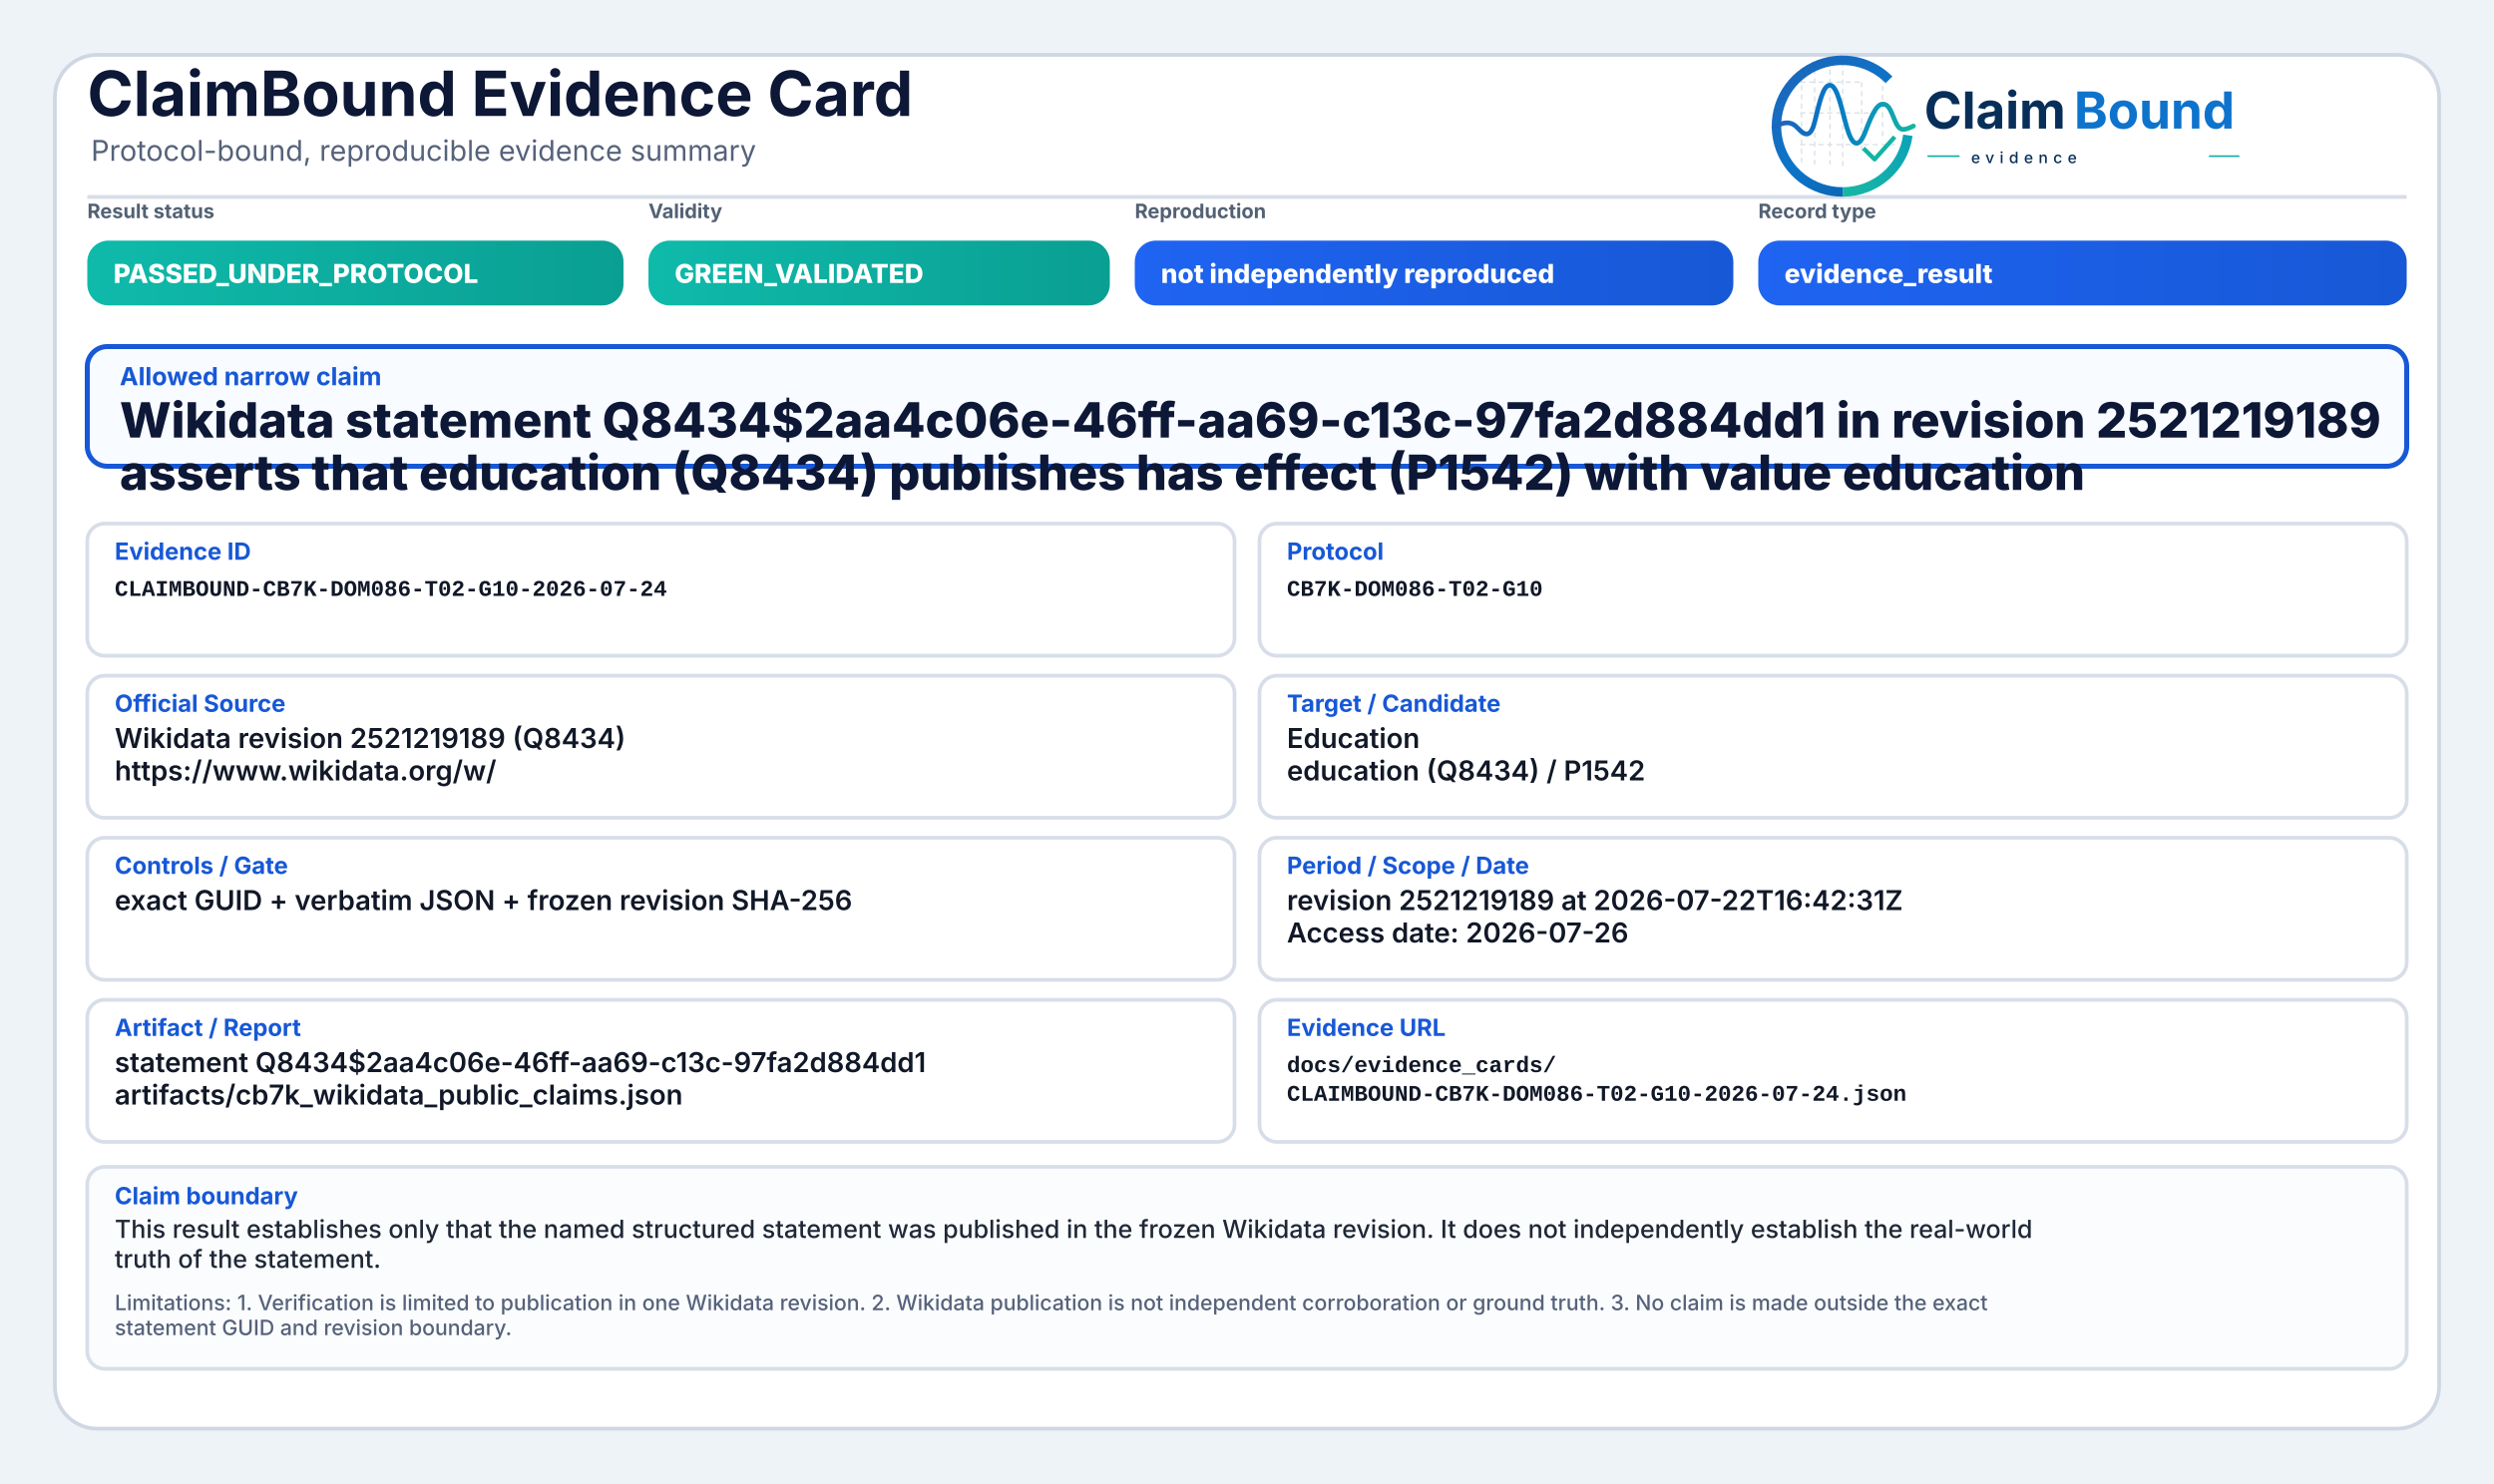
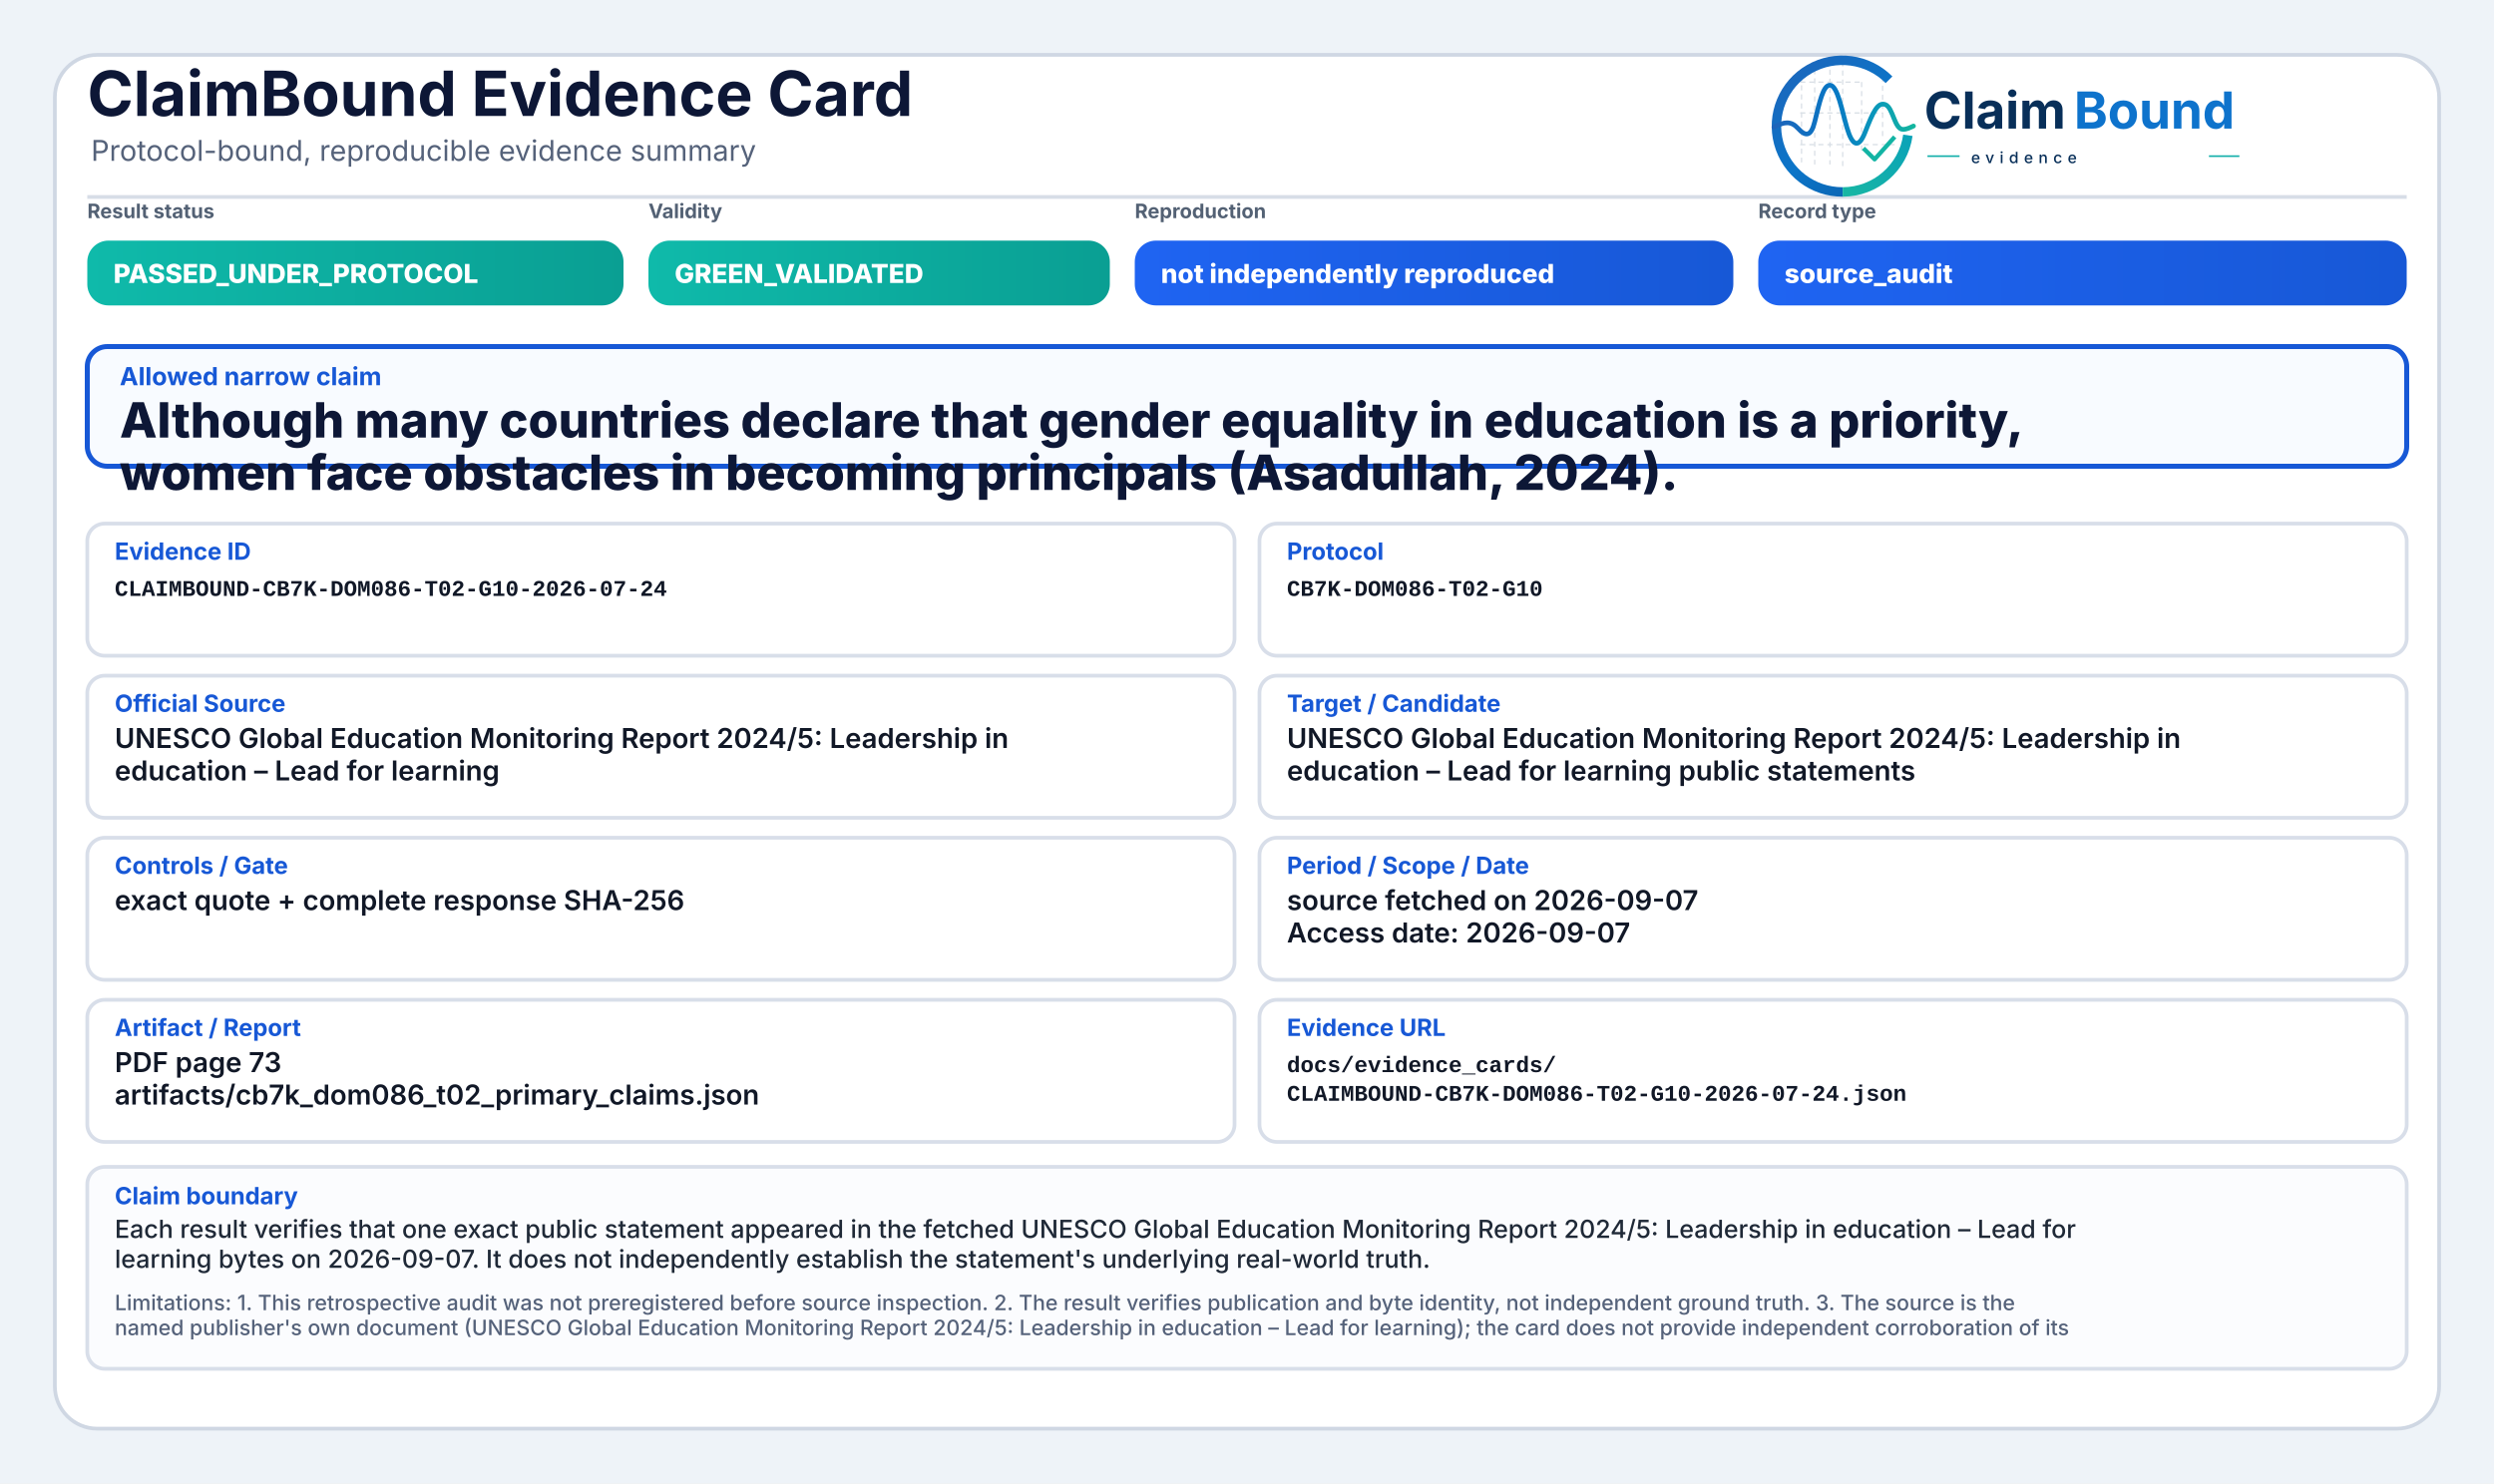
<svg xmlns="http://www.w3.org/2000/svg" width="2000" height="1190" viewBox="0 0 2000 1190" role="img" aria-label="ClaimBound Evidence Card">
  <defs>
    <linearGradient id="greenGrad" x1="0" y1="0" x2="1" y2="0">
      <stop offset="0%" stop-color="#0fbaaa" />
      <stop offset="100%" stop-color="#0a9f93" />
    </linearGradient>
    <linearGradient id="yellowGrad" x1="0" y1="0" x2="1" y2="0">
      <stop offset="0%" stop-color="#fbbf24" />
      <stop offset="100%" stop-color="#d97706" />
    </linearGradient>
    <linearGradient id="amberGrad" x1="0" y1="0" x2="1" y2="0">
      <stop offset="0%" stop-color="#f97316" />
      <stop offset="100%" stop-color="#c2410c" />
    </linearGradient>
    <linearGradient id="redGrad" x1="0" y1="0" x2="1" y2="0">
      <stop offset="0%" stop-color="#ef4444" />
      <stop offset="100%" stop-color="#b91c1c" />
    </linearGradient>
    <linearGradient id="grayGrad" x1="0" y1="0" x2="1" y2="0">
      <stop offset="0%" stop-color="#64748b" />
      <stop offset="100%" stop-color="#475569" />
    </linearGradient>
    <linearGradient id="blueGrad" x1="0" y1="0" x2="1" y2="0">
      <stop offset="0%" stop-color="#1f64f2" />
      <stop offset="100%" stop-color="#1758d6" />
    </linearGradient>
    <linearGradient id="logoRingBlue" x1="73" y1="453" x2="348" y2="793" gradientUnits="userSpaceOnUse">
      <stop offset="0" stop-color="#1E64BA" />
      <stop offset="0.55" stop-color="#0C75C8" />
      <stop offset="1" stop-color="#0A5FAB" />
    </linearGradient>
    <linearGradient id="logoRingTeal" x1="221" y1="792" x2="403" y2="594" gradientUnits="userSpaceOnUse">
      <stop offset="0" stop-color="#18B7A3" />
      <stop offset="1" stop-color="#089EBC" />
    </linearGradient>
    <linearGradient id="logoSignalGradient" x1="61" y1="628" x2="404" y2="628" gradientUnits="userSpaceOnUse">
      <stop offset="0" stop-color="#1E64BA" />
      <stop offset="0.43" stop-color="#0877C4" />
      <stop offset="0.72" stop-color="#0A97BB" />
      <stop offset="1" stop-color="#14B69E" />
    </linearGradient>
  </defs>
  <rect x="0" y="0" width="2000" height="1190" fill="#eef3f8" />
  <rect x="44" y="44" width="1912" height="1102" rx="34" fill="#ffffff" stroke="#cfd7e3" stroke-width="3" />
  <path d="M70 158 H1930" stroke="#d7dde7" stroke-width="3" />
  <text x="70" y="93" font-family="Inter, Segoe UI, Arial, sans-serif" font-size="50" font-weight="750" fill="#0d1736">ClaimBound Evidence Card</text>
  <text x="73" y="129" font-family="Inter, Segoe UI, Arial, sans-serif" font-size="23" font-weight="400" fill="#55627a">Protocol-bound, reproducible evidence summary</text>
  <g aria-label="ClaimBound evidence logo" transform="translate(1415,52) scale(0.33) translate(-40,-478)">
    <g stroke-linecap="butt" stroke-linejoin="round">
      <g stroke="#CBD3DC" stroke-width="3.2" stroke-linecap="round" stroke-dasharray="10 12" opacity="0.72">
        <path d="M130 507V714" />
        <path d="M162 490V719" />
        <path d="M199 491V719" />
        <path d="M230 471V726" />
        <path d="M276 521V690" />
        <path d="M327 508V650" />
        <path d="M128 520H277" />
        <path d="M128 595H327" />
        <path d="M128 672H355" />
      </g>
      <path d="M342.6 514.3A160 160 0 1 0 230 787" fill="none" stroke="url(#logoRingBlue)" stroke-width="23" />
      <path d="M230 787A160 160 0 0 0 388.4 649.3" fill="none" stroke="url(#logoRingTeal)" stroke-width="23" />
      <path d="M63 629.5C87 616.4 104.3 613.6 121.2 632.2C140.7 653.8 153.4 651.6 162.1 616.2C173.8 568.5 182.5 527.5 198.9 527.5C217.5 527.5 228.4 590.6 240.3 630.8C253.4 675.4 268.6 682.8 284.6 641.5C303.5 592.9 315.2 567.6 333.7 574.7C352.6 582 355.7 635.1 376.6 634.9C386.2 634.8 394 630.4 402 626.8" fill="none" stroke="url(#logoSignalGradient)" stroke-width="11.5" stroke-linecap="round" />
      <path d="M284 684.5L307.5 707.7L353 657" fill="none" stroke="#12B4A4" stroke-width="10.5" stroke-linecap="square" />
    </g>
    <text x="428" y="633" font-family="Inter, Segoe UI, Arial, sans-serif" font-size="124" font-weight="750" fill="#082F59" text-rendering="geometricPrecision">Claim</text>
    <text x="792" y="633" font-family="Inter, Segoe UI, Arial, sans-serif" font-size="124" font-weight="750" fill="#0E73CC" text-rendering="geometricPrecision">Bound</text>
    <line x1="436" y1="700" x2="514" y2="700" stroke="#11AFA9" stroke-width="4" />
    <text x="542" y="717" font-family="Inter, Segoe UI, Arial, sans-serif" font-size="38" font-weight="500" letter-spacing="13" fill="#082F59">evidence</text>
    <line x1="1120" y1="700" x2="1194" y2="700" stroke="#11AFA9" stroke-width="4" />
  </g>
  <text x="70" y="175" font-family="Inter, Segoe UI, Arial, sans-serif" font-size="16" font-weight="650" fill="#536174">Result status</text>
  <rect x="70" y="193" width="430" height="52" rx="17" fill="url(#greenGrad)" />
  <text x="91" y="227" font-family="Inter, Segoe UI, Arial, sans-serif" font-size="21" font-weight="800" fill="#ffffff">PASSED_UNDER_PROTOCOL</text>
  <text x="520" y="175" font-family="Inter, Segoe UI, Arial, sans-serif" font-size="16" font-weight="650" fill="#536174">Validity</text>
  <rect x="520" y="193" width="370" height="52" rx="17" fill="url(#greenGrad)" />
  <text x="541" y="227" font-family="Inter, Segoe UI, Arial, sans-serif" font-size="21" font-weight="800" fill="#ffffff">GREEN_VALIDATED</text>
  <text x="910" y="175" font-family="Inter, Segoe UI, Arial, sans-serif" font-size="16" font-weight="650" fill="#536174">Reproduction</text>
  <rect x="910" y="193" width="480" height="52" rx="17" fill="url(#blueGrad)" />
  <text x="931" y="227" font-family="Inter, Segoe UI, Arial, sans-serif" font-size="21" font-weight="800" fill="#ffffff">not independently reproduced</text>
  <text x="1410" y="175" font-family="Inter, Segoe UI, Arial, sans-serif" font-size="16" font-weight="650" fill="#536174">Record type</text>
  <rect x="1410" y="193" width="520" height="52" rx="17" fill="url(#blueGrad)" />
-   <text x="1431" y="227" font-family="Inter, Segoe UI, Arial, sans-serif" font-size="21" font-weight="800" fill="#ffffff">evidence_result</text>
+   <text x="1431" y="227" font-family="Inter, Segoe UI, Arial, sans-serif" font-size="21" font-weight="800" fill="#ffffff">source_audit</text>
  <rect x="70" y="278" width="1860" height="96" rx="16" fill="#f8fbff" stroke="#1758d6" stroke-width="4" />
  <text x="96" y="309" font-family="Inter, Segoe UI, Arial, sans-serif" font-size="20" font-weight="750" fill="#1758d6">Allowed narrow claim</text>
-   <text x="96" y="351" font-family="Inter, Segoe UI, Arial, sans-serif" font-size="39" font-weight="800" fill="#0d1736">Wikidata statement Q8434$2aa4c06e-46ff-aa69-c13c-97fa2d884dd1 in revision 2521219189</text>
-   <text x="96" y="393" font-family="Inter, Segoe UI, Arial, sans-serif" font-size="39" font-weight="800" fill="#0d1736">asserts that education (Q8434) publishes has effect (P1542) with value education</text>
+   <text x="96" y="351" font-family="Inter, Segoe UI, Arial, sans-serif" font-size="39" font-weight="800" fill="#0d1736">Although many countries declare that gender equality in education is a priority,</text>
+   <text x="96" y="393" font-family="Inter, Segoe UI, Arial, sans-serif" font-size="39" font-weight="800" fill="#0d1736">women face obstacles in becoming principals (Asadullah, 2024).</text>
  <rect x="70" y="420" width="920" height="106" rx="14" fill="#ffffff" stroke="#d8dee9" stroke-width="3" />
  <text x="92" y="449" font-family="Inter, Segoe UI, Arial, sans-serif" font-size="19" font-weight="750" fill="#1758d6">Evidence ID</text>
  <text x="92" y="478" font-family="SFMono-Regular, Consolas, Liberation Mono, monospace" font-size="18" font-weight="600" fill="#111827">CLAIMBOUND-CB7K-DOM086-T02-G10-2026-07-24</text>
  <rect x="1010" y="420" width="920" height="106" rx="14" fill="#ffffff" stroke="#d8dee9" stroke-width="3" />
  <text x="1032" y="449" font-family="Inter, Segoe UI, Arial, sans-serif" font-size="19" font-weight="750" fill="#1758d6">Protocol</text>
  <text x="1032" y="478" font-family="SFMono-Regular, Consolas, Liberation Mono, monospace" font-size="18" font-weight="600" fill="#111827">CB7K-DOM086-T02-G10</text>
  <rect x="70" y="542" width="920" height="114" rx="14" fill="#ffffff" stroke="#d8dee9" stroke-width="3" />
  <text x="92" y="571" font-family="Inter, Segoe UI, Arial, sans-serif" font-size="19" font-weight="750" fill="#1758d6">Official Source</text>
-   <text x="92" y="600" font-family="Inter, Segoe UI, Arial, sans-serif" font-size="22" font-weight="600" fill="#111827">Wikidata revision 2521219189 (Q8434)</text>
-   <text x="92" y="626" font-family="Inter, Segoe UI, Arial, sans-serif" font-size="22" font-weight="600" fill="#111827">https://www.wikidata.org/w/</text>
+   <text x="92" y="600" font-family="Inter, Segoe UI, Arial, sans-serif" font-size="22" font-weight="600" fill="#111827">UNESCO Global Education Monitoring Report 2024/5: Leadership in</text>
+   <text x="92" y="626" font-family="Inter, Segoe UI, Arial, sans-serif" font-size="22" font-weight="600" fill="#111827">education – Lead for learning</text>
  <rect x="1010" y="542" width="920" height="114" rx="14" fill="#ffffff" stroke="#d8dee9" stroke-width="3" />
  <text x="1032" y="571" font-family="Inter, Segoe UI, Arial, sans-serif" font-size="19" font-weight="750" fill="#1758d6">Target / Candidate</text>
-   <text x="1032" y="600" font-family="Inter, Segoe UI, Arial, sans-serif" font-size="22" font-weight="600" fill="#111827">Education</text>
-   <text x="1032" y="626" font-family="Inter, Segoe UI, Arial, sans-serif" font-size="22" font-weight="600" fill="#111827">education (Q8434) / P1542</text>
+   <text x="1032" y="600" font-family="Inter, Segoe UI, Arial, sans-serif" font-size="22" font-weight="600" fill="#111827">UNESCO Global Education Monitoring Report 2024/5: Leadership in</text>
+   <text x="1032" y="626" font-family="Inter, Segoe UI, Arial, sans-serif" font-size="22" font-weight="600" fill="#111827">education – Lead for learning public statements</text>
  <rect x="70" y="672" width="920" height="114" rx="14" fill="#ffffff" stroke="#d8dee9" stroke-width="3" />
  <text x="92" y="701" font-family="Inter, Segoe UI, Arial, sans-serif" font-size="19" font-weight="750" fill="#1758d6">Controls / Gate</text>
-   <text x="92" y="730" font-family="Inter, Segoe UI, Arial, sans-serif" font-size="22" font-weight="600" fill="#111827">exact GUID + verbatim JSON + frozen revision SHA-256</text>
+   <text x="92" y="730" font-family="Inter, Segoe UI, Arial, sans-serif" font-size="22" font-weight="600" fill="#111827">exact quote + complete response SHA-256</text>
  <rect x="1010" y="672" width="920" height="114" rx="14" fill="#ffffff" stroke="#d8dee9" stroke-width="3" />
  <text x="1032" y="701" font-family="Inter, Segoe UI, Arial, sans-serif" font-size="19" font-weight="750" fill="#1758d6">Period / Scope / Date</text>
-   <text x="1032" y="730" font-family="Inter, Segoe UI, Arial, sans-serif" font-size="22" font-weight="600" fill="#111827">revision 2521219189 at 2026-07-22T16:42:31Z</text>
-   <text x="1032" y="756" font-family="Inter, Segoe UI, Arial, sans-serif" font-size="22" font-weight="600" fill="#111827">Access date: 2026-07-26</text>
+   <text x="1032" y="730" font-family="Inter, Segoe UI, Arial, sans-serif" font-size="22" font-weight="600" fill="#111827">source fetched on 2026-09-07</text>
+   <text x="1032" y="756" font-family="Inter, Segoe UI, Arial, sans-serif" font-size="22" font-weight="600" fill="#111827">Access date: 2026-09-07</text>
  <rect x="70" y="802" width="920" height="114" rx="14" fill="#ffffff" stroke="#d8dee9" stroke-width="3" />
  <text x="92" y="831" font-family="Inter, Segoe UI, Arial, sans-serif" font-size="19" font-weight="750" fill="#1758d6">Artifact / Report</text>
-   <text x="92" y="860" font-family="Inter, Segoe UI, Arial, sans-serif" font-size="22" font-weight="600" fill="#111827">statement Q8434$2aa4c06e-46ff-aa69-c13c-97fa2d884dd1</text>
-   <text x="92" y="886" font-family="Inter, Segoe UI, Arial, sans-serif" font-size="22" font-weight="600" fill="#111827">artifacts/cb7k_wikidata_public_claims.json</text>
+   <text x="92" y="860" font-family="Inter, Segoe UI, Arial, sans-serif" font-size="22" font-weight="600" fill="#111827">PDF page 73</text>
+   <text x="92" y="886" font-family="Inter, Segoe UI, Arial, sans-serif" font-size="22" font-weight="600" fill="#111827">artifacts/cb7k_dom086_t02_primary_claims.json</text>
  <rect x="1010" y="802" width="920" height="114" rx="14" fill="#ffffff" stroke="#d8dee9" stroke-width="3" />
  <text x="1032" y="831" font-family="Inter, Segoe UI, Arial, sans-serif" font-size="19" font-weight="750" fill="#1758d6">Evidence URL</text>
  <text x="1032" y="860" font-family="SFMono-Regular, Consolas, Liberation Mono, monospace" font-size="18" font-weight="600" fill="#111827">docs/evidence_cards/</text>
  <text x="1032" y="883" font-family="SFMono-Regular, Consolas, Liberation Mono, monospace" font-size="18" font-weight="600" fill="#111827">CLAIMBOUND-CB7K-DOM086-T02-G10-2026-07-24.json</text>
  <rect x="70" y="936" width="1860" height="162" rx="14" fill="#fbfcfe" stroke="#d8dee9" stroke-width="3" />
  <text x="92" y="966" font-family="Inter, Segoe UI, Arial, sans-serif" font-size="19" font-weight="750" fill="#1758d6">Claim boundary</text>
-   <text x="92" y="993" font-family="Inter, Segoe UI, Arial, sans-serif" font-size="20" font-weight="500" fill="#1f2937">This result establishes only that the named structured statement was published in the frozen Wikidata revision. It does not independently establish the real-world</text>
-   <text x="92" y="1017" font-family="Inter, Segoe UI, Arial, sans-serif" font-size="20" font-weight="500" fill="#1f2937">truth of the statement.</text>
-   <text x="92" y="1051" font-family="Inter, Segoe UI, Arial, sans-serif" font-size="17" font-weight="500" fill="#55627a">Limitations: 1. Verification is limited to publication in one Wikidata revision. 2. Wikidata publication is not independent corroboration or ground truth. 3. No claim is made outside the exact</text>
-   <text x="92" y="1071" font-family="Inter, Segoe UI, Arial, sans-serif" font-size="17" font-weight="500" fill="#55627a">statement GUID and revision boundary.</text>
+   <text x="92" y="993" font-family="Inter, Segoe UI, Arial, sans-serif" font-size="20" font-weight="500" fill="#1f2937">Each result verifies that one exact public statement appeared in the fetched UNESCO Global Education Monitoring Report 2024/5: Leadership in education – Lead for</text>
+   <text x="92" y="1017" font-family="Inter, Segoe UI, Arial, sans-serif" font-size="20" font-weight="500" fill="#1f2937">learning bytes on 2026-09-07. It does not independently establish the statement's underlying real-world truth.</text>
+   <text x="92" y="1051" font-family="Inter, Segoe UI, Arial, sans-serif" font-size="17" font-weight="500" fill="#55627a">Limitations: 1. This retrospective audit was not preregistered before source inspection. 2. The result verifies publication and byte identity, not independent ground truth. 3. The source is the</text>
+   <text x="92" y="1071" font-family="Inter, Segoe UI, Arial, sans-serif" font-size="17" font-weight="500" fill="#55627a">named publisher's own document (UNESCO Global Education Monitoring Report 2024/5: Leadership in education – Lead for learning); the card does not provide independent corroboration of its</text>
</svg>
